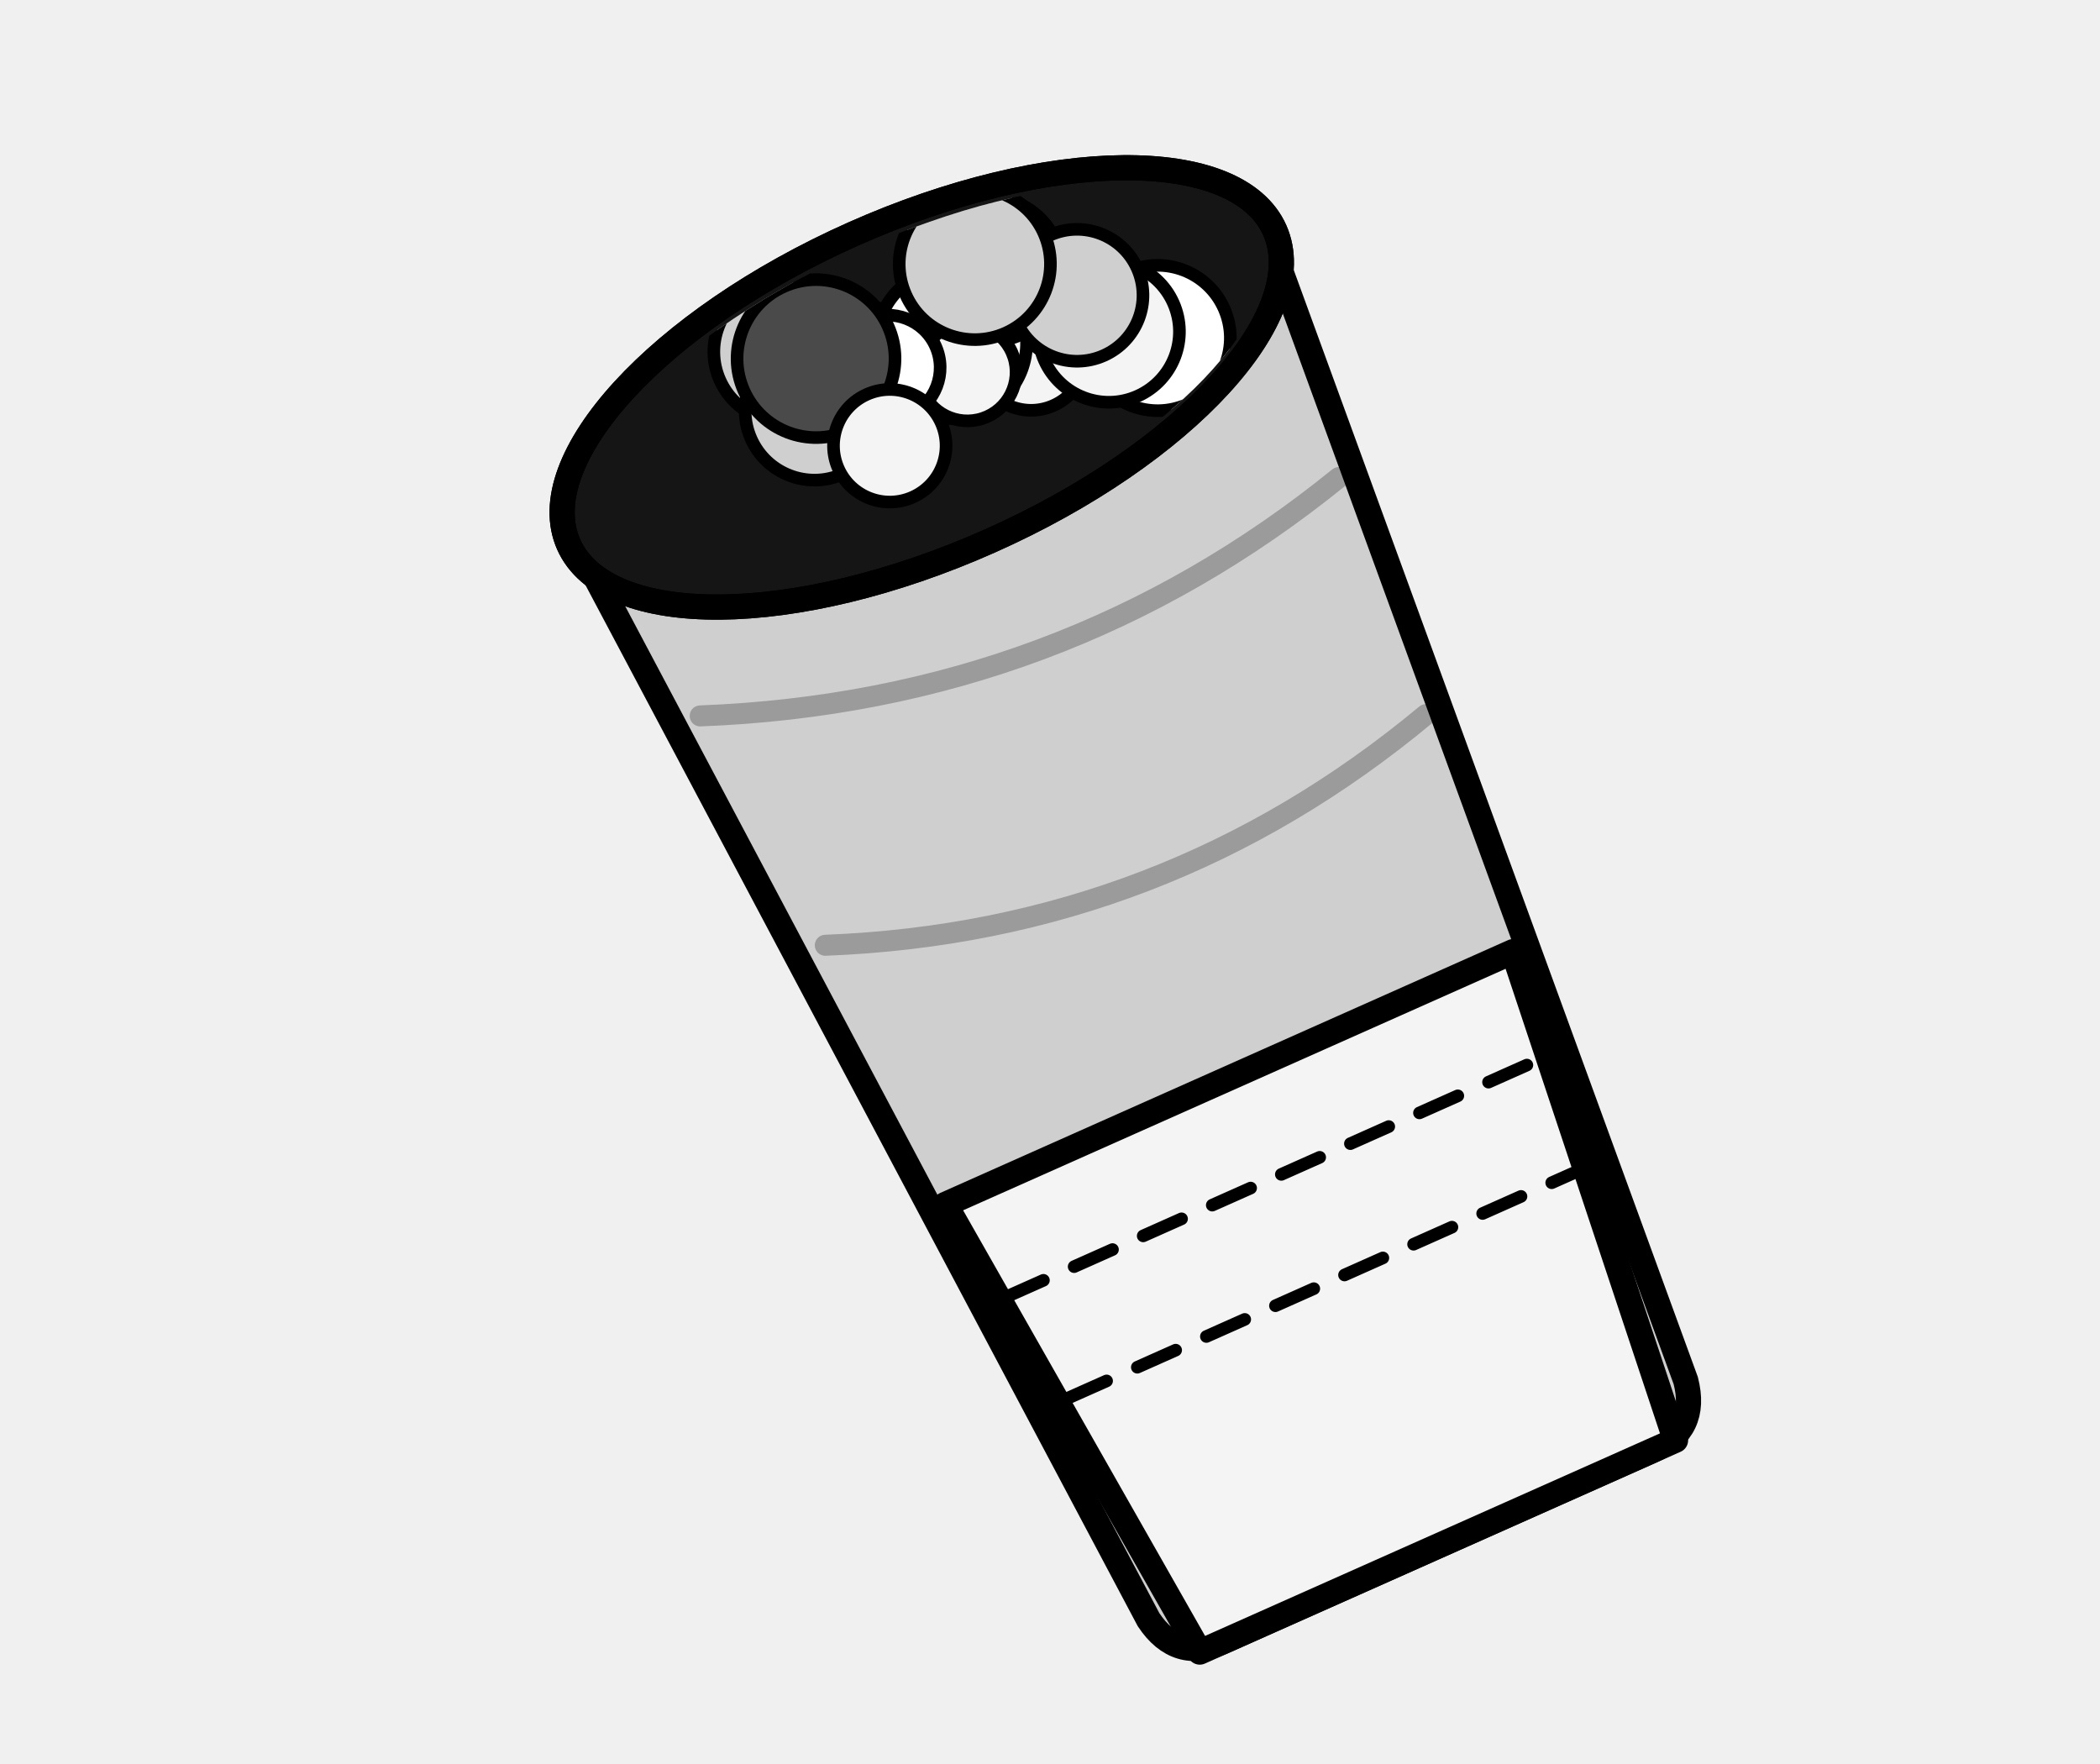
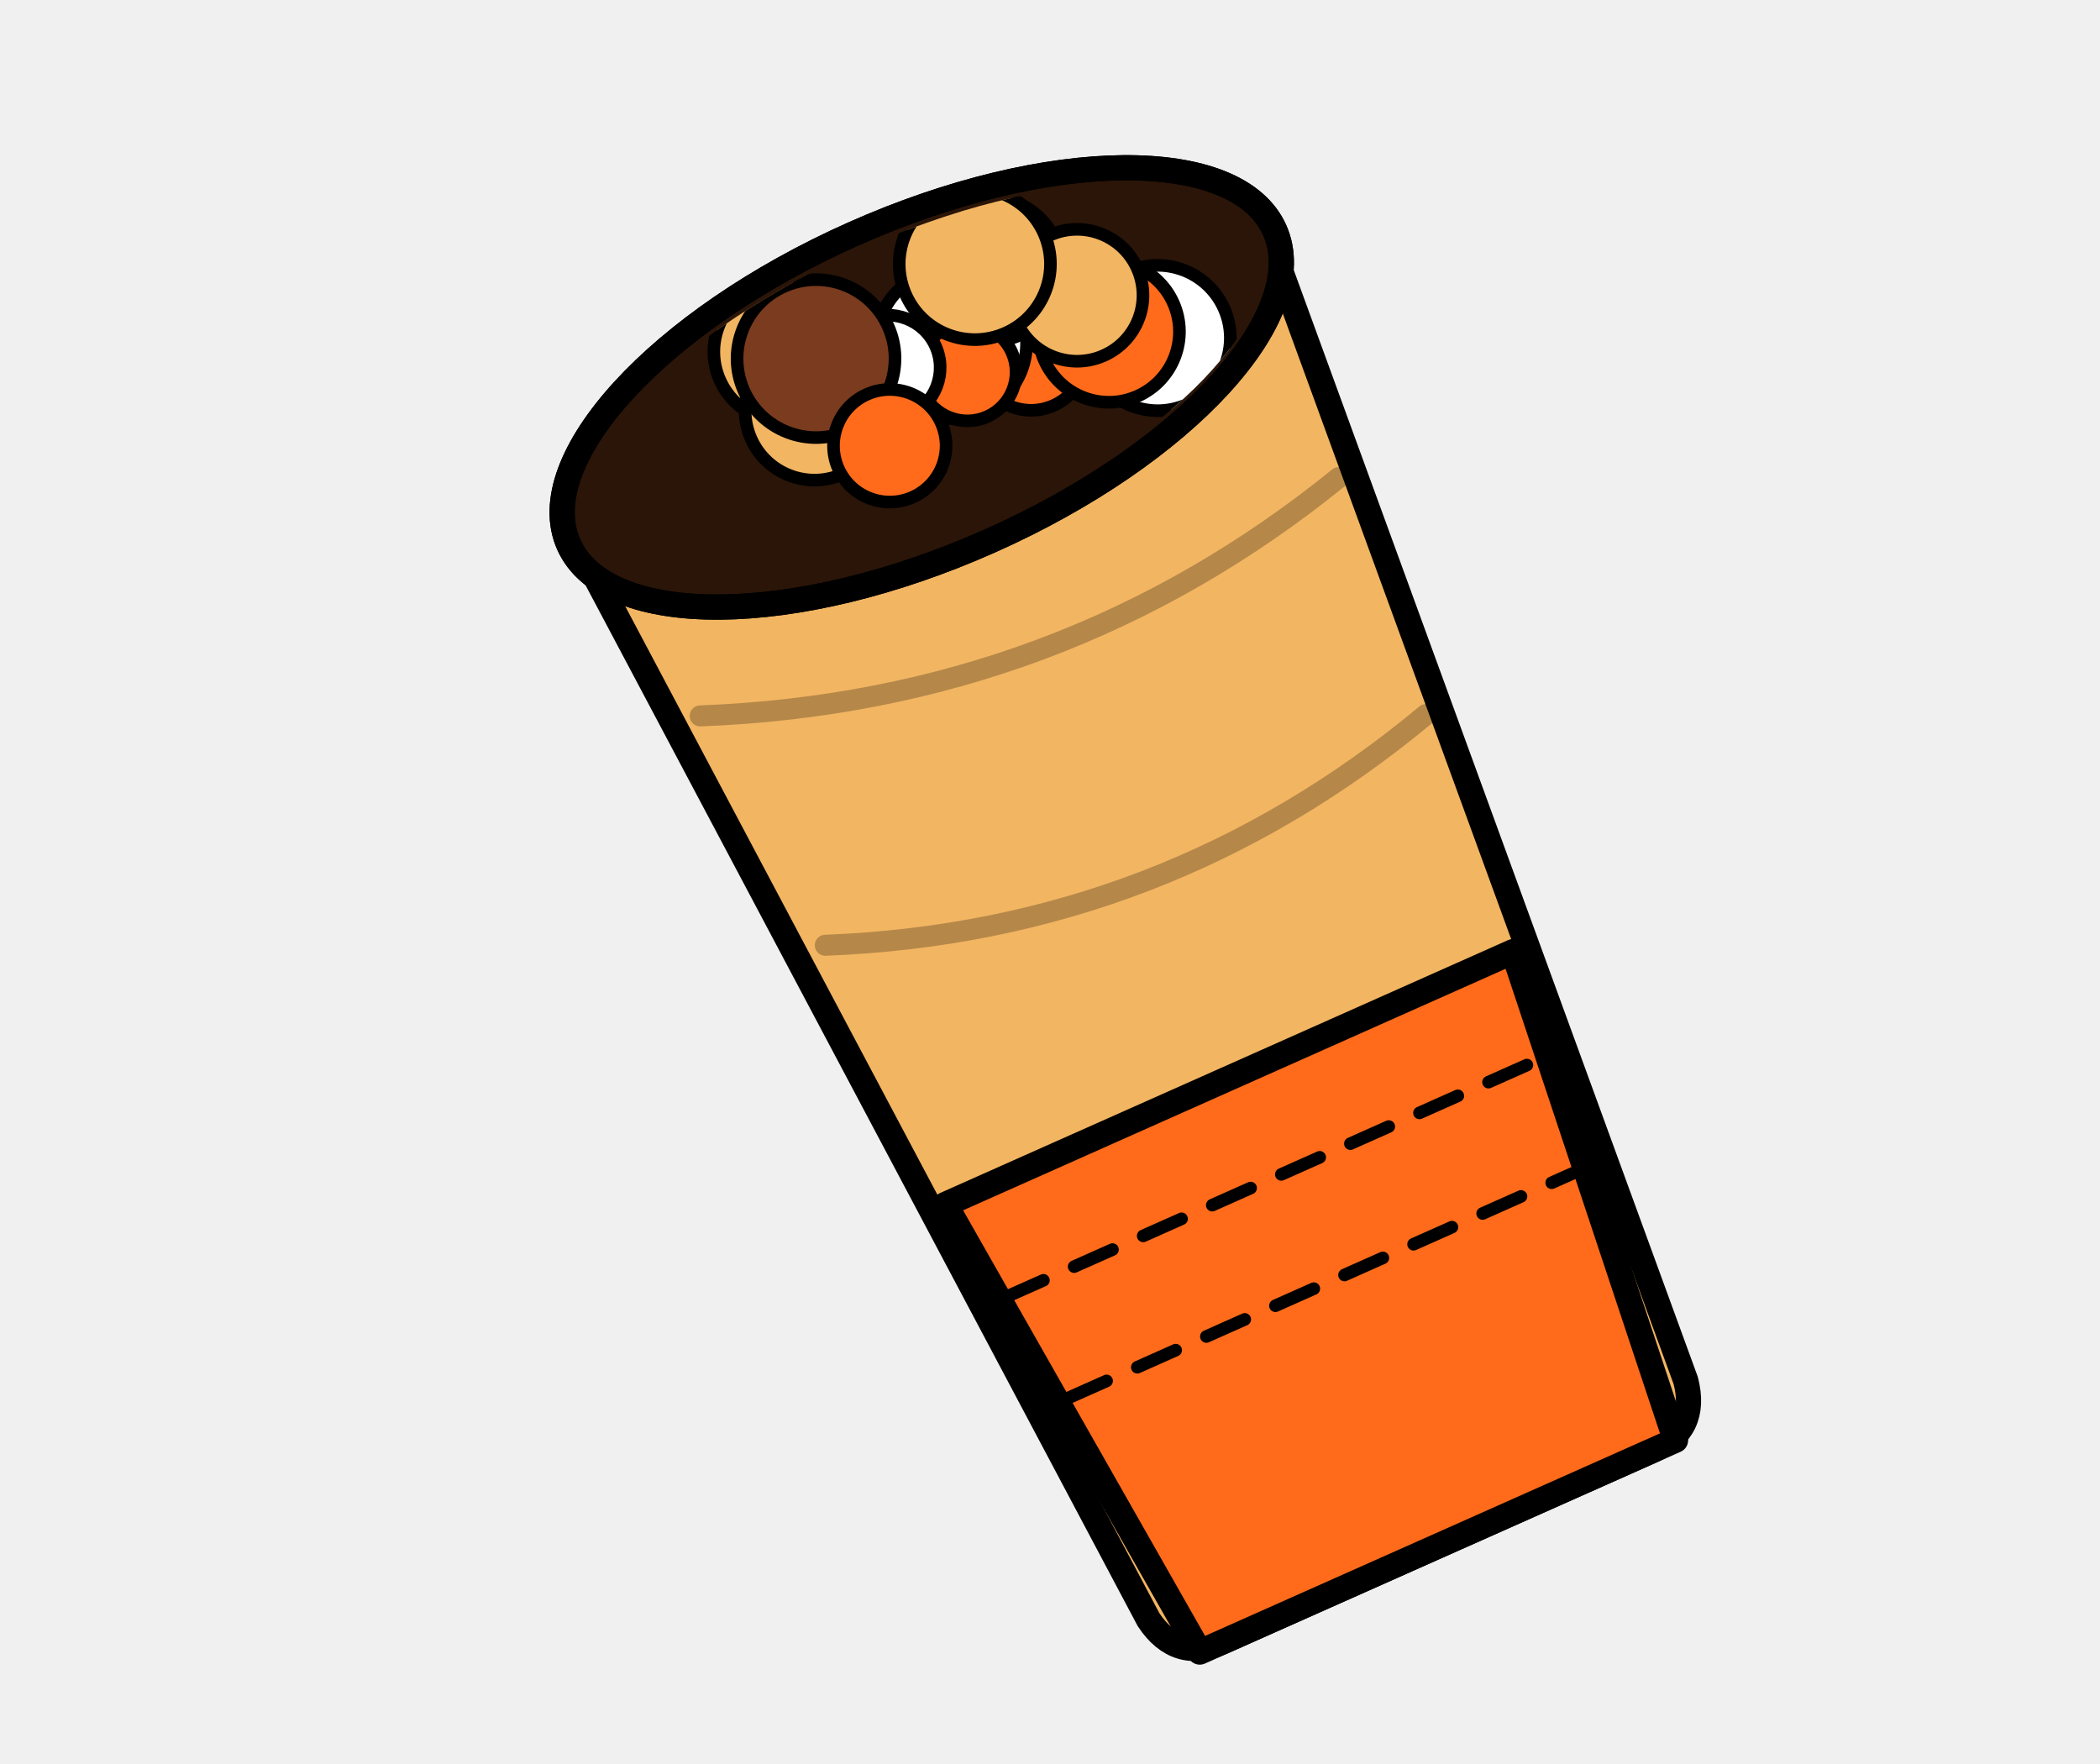
<svg xmlns="http://www.w3.org/2000/svg" viewBox="0 60 500 420" fill="none" stroke-linejoin="round" stroke-linecap="round">
  <defs>
    <clipPath id="wc">
      <ellipse cx="270" cy="150" rx="88" ry="36" />
    </clipPath>
  </defs>
  <g transform="rotate(-24 250 270)">
-     <path d="M180,150L360,150L340,440Q338,452 326,452L214,452Q202,452 200,440Z" fill="#cfcfcf" stroke="#000" stroke-width="6" />
-     <path d="M196,330L344,330L332,452L208,452Z" fill="#f4f4f4" stroke="#000" stroke-width="6" />
+     <path d="M180,150L360,150L340,440Q338,452 326,452L214,452Q202,452 200,440Z" fill="#f2b562" stroke="#000" stroke-width="6" />
+     <path d="M196,330L344,330L332,452L208,452Z" fill="#ff6b1a" stroke="#000" stroke-width="6" />
    <path d="M200,356L340,356M204,384L336,384" stroke="#000" stroke-width="3" stroke-dasharray="10 8" />
    <path d="M190,200Q270,232 352,210M195,262Q270,292 348,270" stroke="#000" stroke-opacity=".25" stroke-width="5" />
-     <ellipse cx="270" cy="150" rx="92" ry="40" fill="#151515" stroke="#000" stroke-width="6" />
+     <ellipse cx="270" cy="150" rx="92" ry="40" fill="#2a1508" stroke="#000" stroke-width="6" />
    <g clip-path="url(#wc)">
-       <circle cx="243.5" cy="128.9" r="16.7" fill="#cfcfcf" stroke="#000" stroke-width="3" />
-       <circle cx="296.9" cy="153.6" r="13.1" fill="#f4f4f4" stroke="#000" stroke-width="3" />
+       <circle cx="243.5" cy="128.9" r="16.7" fill="#f2b562" stroke="#000" stroke-width="3" />
+       <circle cx="296.9" cy="153.6" r="13.1" fill="#ff6b1a" stroke="#000" stroke-width="3" />
      <circle cx="326.1" cy="162.1" r="17.3" fill="#fff" stroke="#000" stroke-width="3" />
-       <circle cx="258.8" cy="142.2" r="16.6" fill="#4a4a4a" stroke="#000" stroke-width="3" />
-       <circle cx="244.4" cy="144.7" r="16.5" fill="#cfcfcf" stroke="#000" stroke-width="3" />
-       <circle cx="316.1" cy="156" r="16.8" fill="#f4f4f4" stroke="#000" stroke-width="3" />
+       <circle cx="258.8" cy="142.2" r="16.6" fill="#7a3b1e" stroke="#000" stroke-width="3" />
+       <circle cx="244.4" cy="144.7" r="16.5" fill="#f2b562" stroke="#000" stroke-width="3" />
+       <circle cx="316.1" cy="156" r="16.8" fill="#ff6b1a" stroke="#000" stroke-width="3" />
      <circle cx="280.7" cy="143.3" r="17.9" fill="#fff" stroke="#000" stroke-width="3" />
-       <circle cx="296.1" cy="130.9" r="17.2" fill="#4a4a4a" stroke="#000" stroke-width="3" />
-       <circle cx="312.7" cy="145" r="15.7" fill="#cfcfcf" stroke="#000" stroke-width="3" />
-       <circle cx="281.4" cy="151.1" r="11.6" fill="#f4f4f4" stroke="#000" stroke-width="3" />
+       <circle cx="296.1" cy="130.9" r="17.2" fill="#7a3b1e" stroke="#000" stroke-width="3" />
+       <circle cx="312.7" cy="145" r="15.7" fill="#f2b562" stroke="#000" stroke-width="3" />
+       <circle cx="281.4" cy="151.1" r="11.6" fill="#ff6b1a" stroke="#000" stroke-width="3" />
      <circle cx="264.5" cy="142.4" r="12.5" fill="#fff" stroke="#000" stroke-width="3" />
-       <circle cx="249.8" cy="133.5" r="18.8" fill="#4a4a4a" stroke="#000" stroke-width="3" />
-       <circle cx="293.5" cy="128.3" r="18" fill="#cfcfcf" stroke="#000" stroke-width="3" />
-       <circle cx="257.4" cy="159.6" r="13.4" fill="#f4f4f4" stroke="#000" stroke-width="3" />
+       <circle cx="249.8" cy="133.5" r="18.8" fill="#7a3b1e" stroke="#000" stroke-width="3" />
+       <circle cx="293.5" cy="128.3" r="18" fill="#f2b562" stroke="#000" stroke-width="3" />
+       <circle cx="257.4" cy="159.6" r="13.4" fill="#ff6b1a" stroke="#000" stroke-width="3" />
    </g>
    <ellipse cx="270" cy="150" rx="92" ry="40" stroke="#000" stroke-width="6" />
  </g>
</svg>
